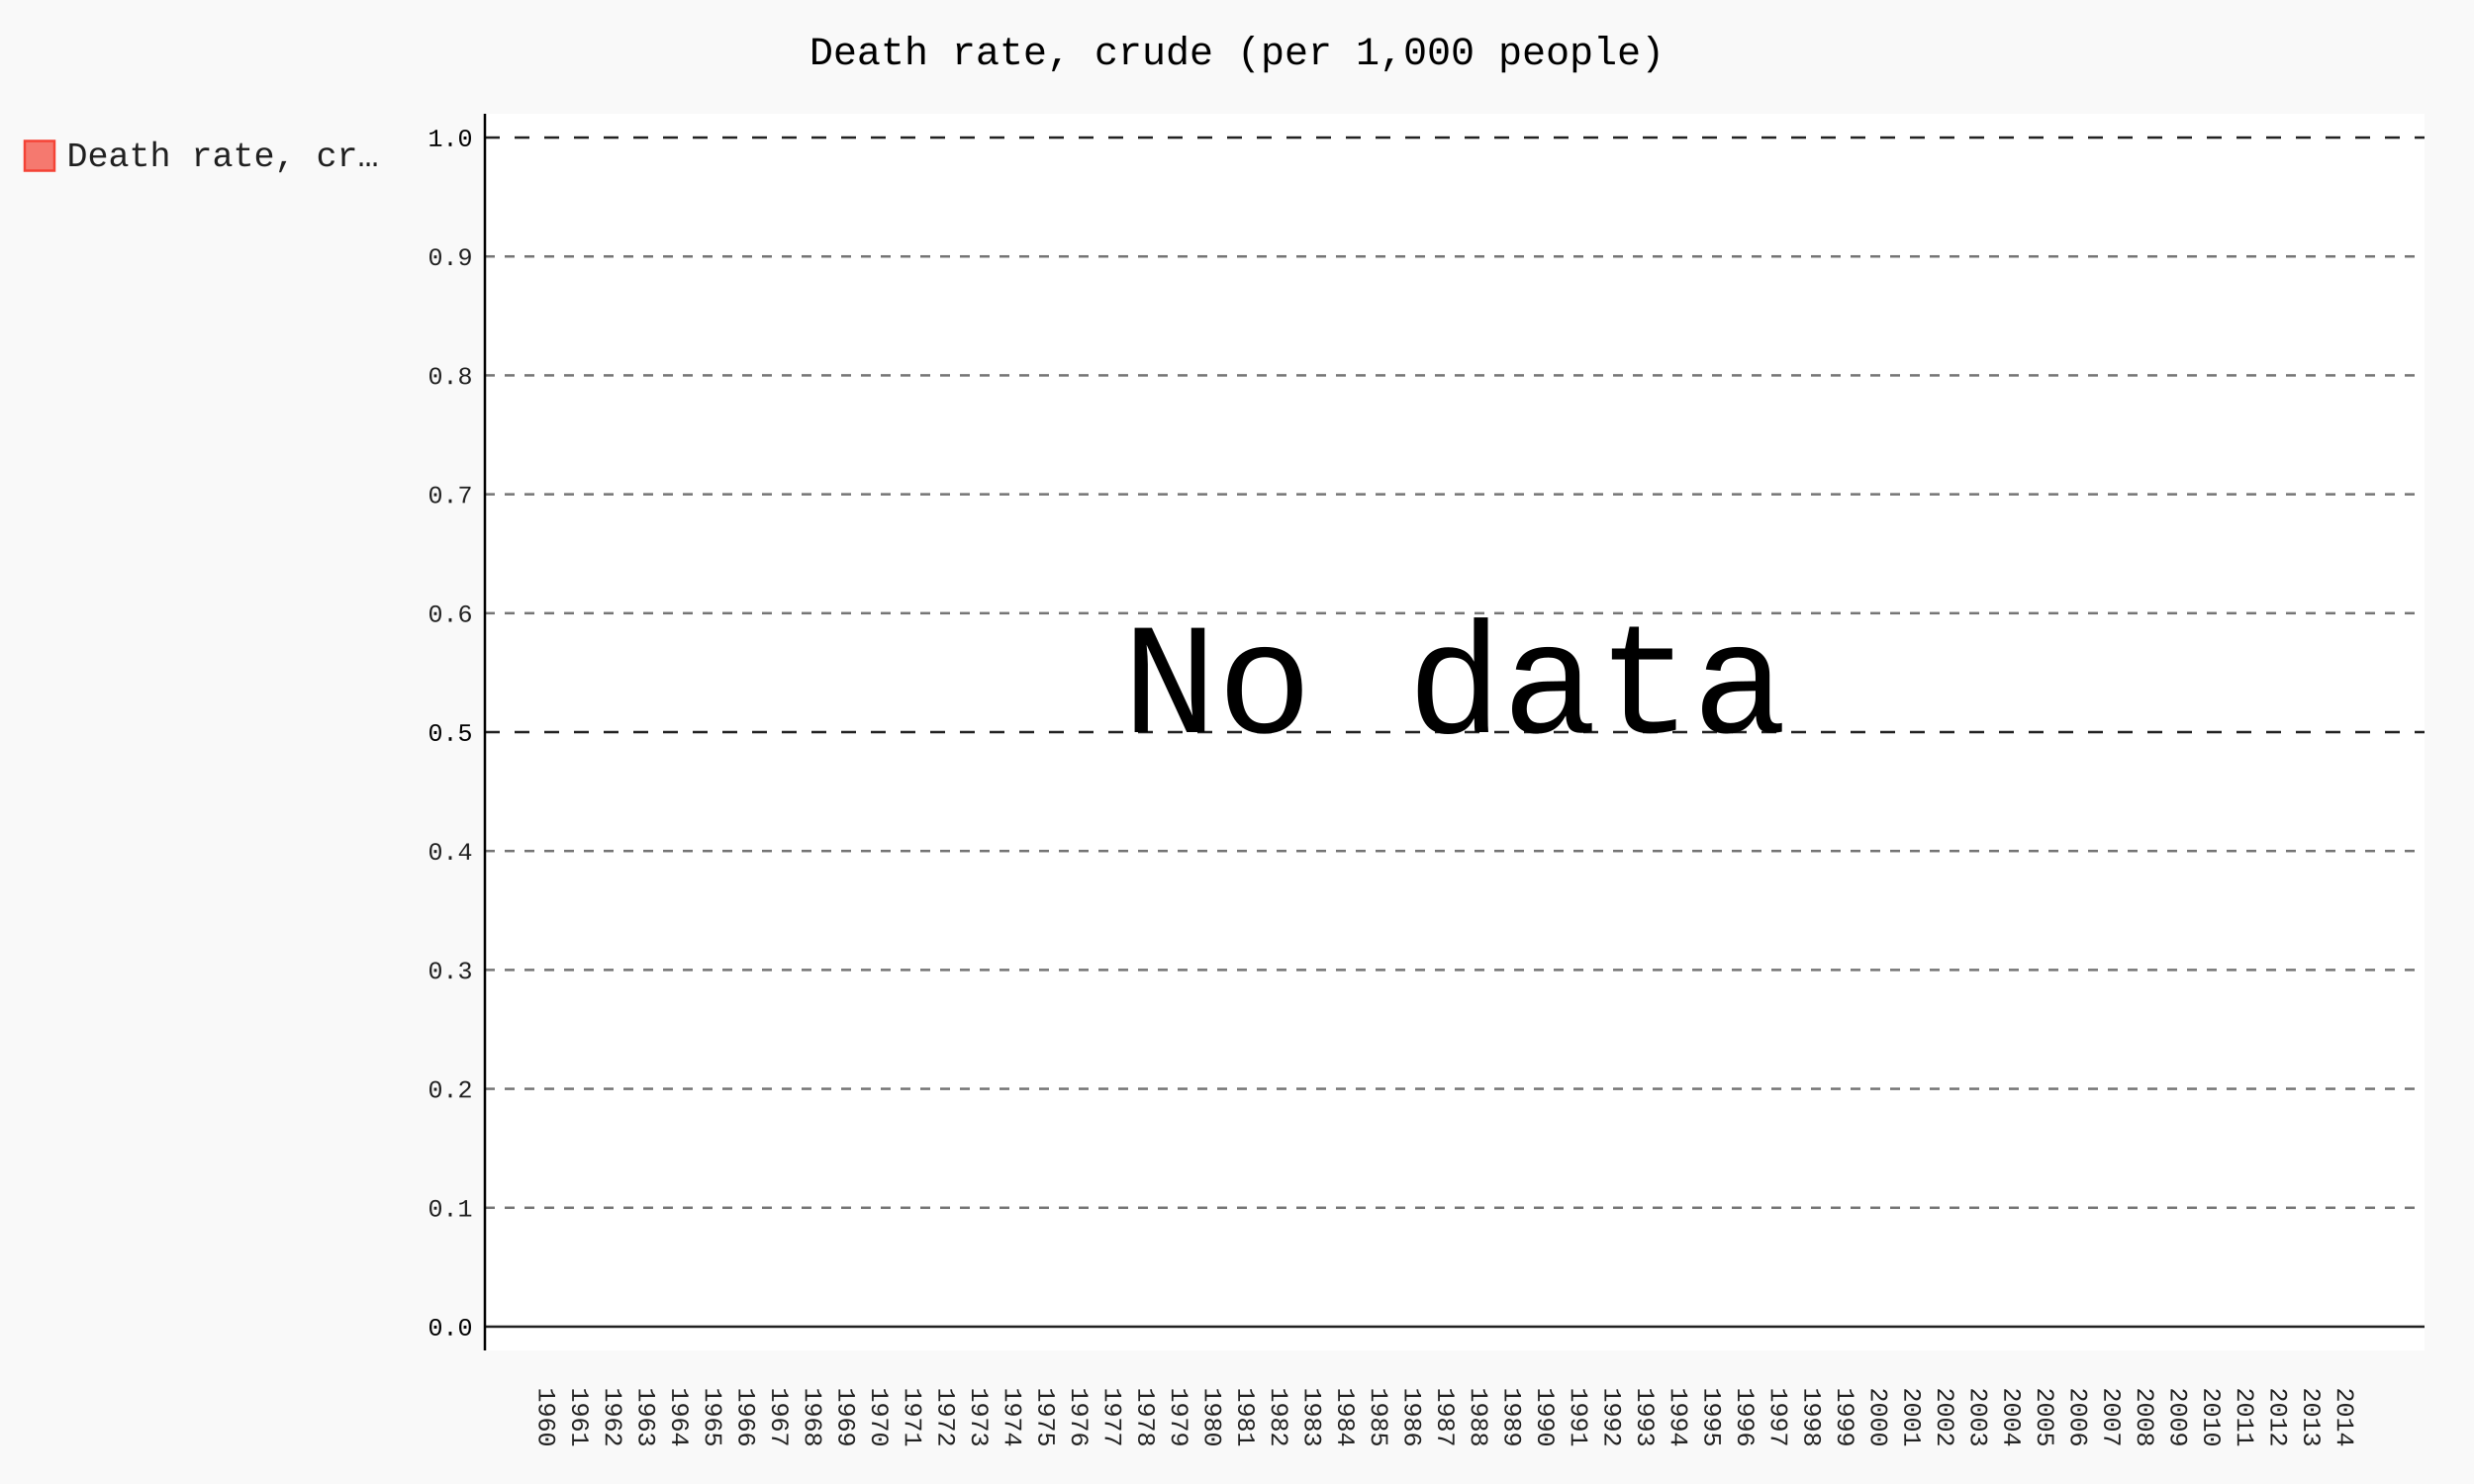
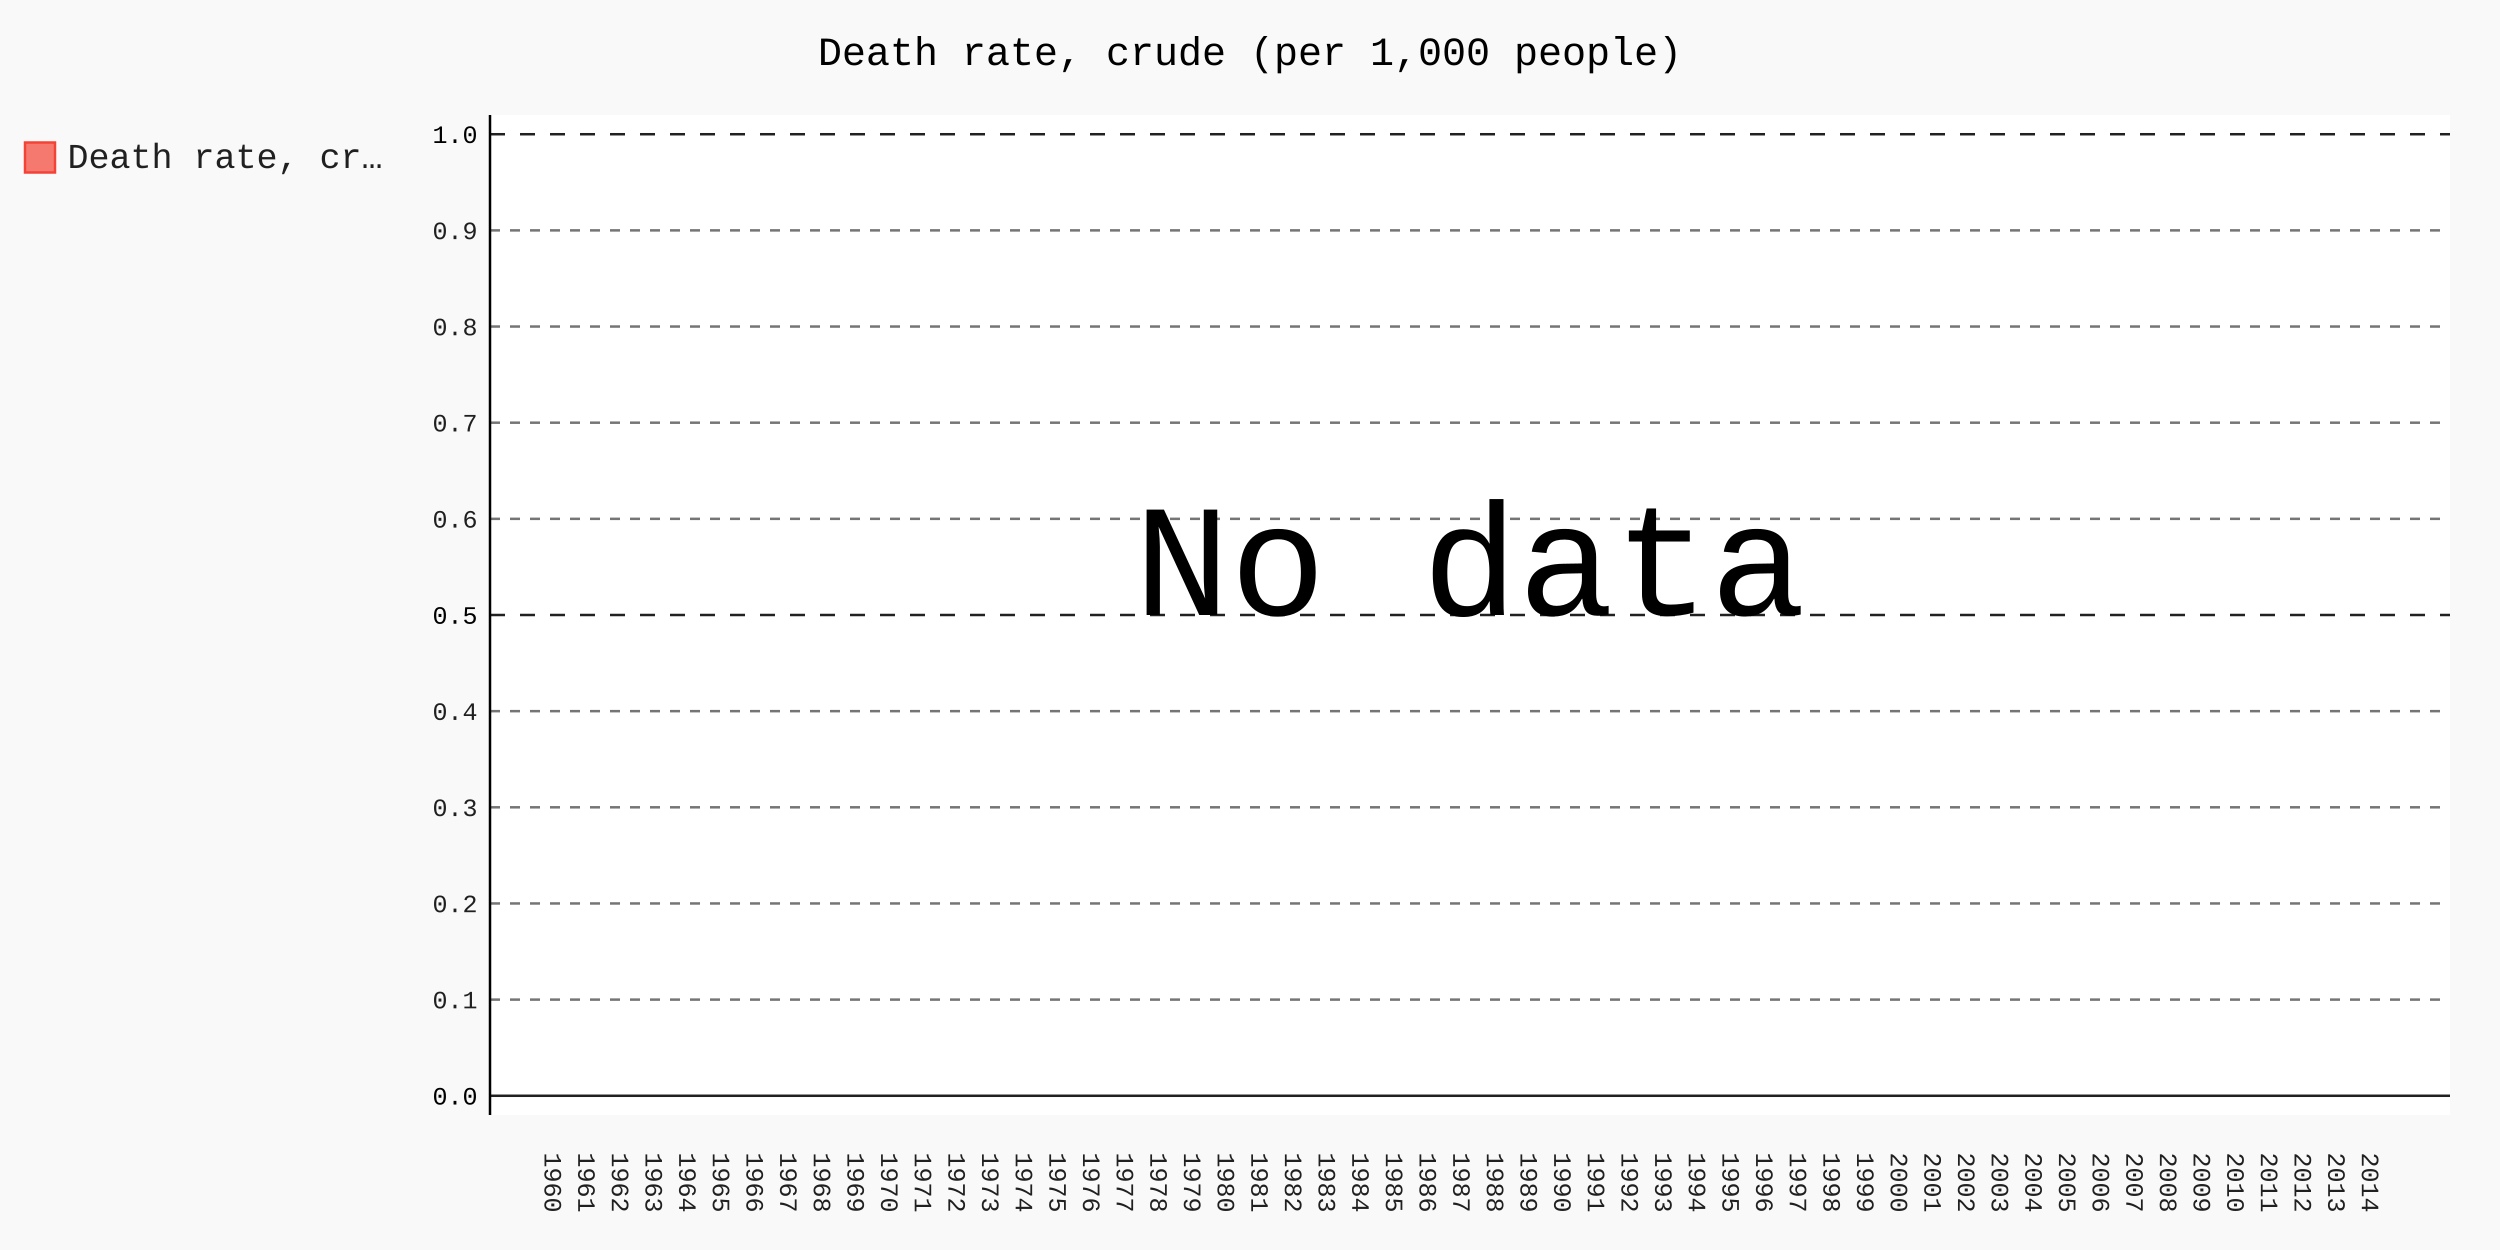
- <svg xmlns="http://www.w3.org/2000/svg" class="pygal-chart" id="chart-9b46570c-a8fd-4487-afab-f3b160ba9446" viewBox="0 0 1000 600">
+ <svg xmlns="http://www.w3.org/2000/svg" class="pygal-chart" id="chart-aabfbbc7-d8b6-4877-8d99-a1cdd5059b57" viewBox="0 0 1000 500">
  <defs>
-     <style type="text/css">#chart-9b46570c-a8fd-4487-afab-f3b160ba9446{-webkit-user-select:none;-webkit-font-smoothing:antialiased;font-family:Consolas,"Liberation Mono",Menlo,Courier,monospace}#chart-9b46570c-a8fd-4487-afab-f3b160ba9446 .title{font-family:Consolas,"Liberation Mono",Menlo,Courier,monospace;font-size:16px}#chart-9b46570c-a8fd-4487-afab-f3b160ba9446 .legends .legend text{font-family:Consolas,"Liberation Mono",Menlo,Courier,monospace;font-size:14px}#chart-9b46570c-a8fd-4487-afab-f3b160ba9446 .axis text{font-family:Consolas,"Liberation Mono",Menlo,Courier,monospace;font-size:10px}#chart-9b46570c-a8fd-4487-afab-f3b160ba9446 .axis text.major{font-family:Consolas,"Liberation Mono",Menlo,Courier,monospace;font-size:10px}#chart-9b46570c-a8fd-4487-afab-f3b160ba9446 .text-overlay text.value{font-family:Consolas,"Liberation Mono",Menlo,Courier,monospace;font-size:16px}#chart-9b46570c-a8fd-4487-afab-f3b160ba9446 .text-overlay text.label{font-family:Consolas,"Liberation Mono",Menlo,Courier,monospace;font-size:10px}#chart-9b46570c-a8fd-4487-afab-f3b160ba9446 .tooltip{font-family:Consolas,"Liberation Mono",Menlo,Courier,monospace;font-size:14px}#chart-9b46570c-a8fd-4487-afab-f3b160ba9446 text.no_data{font-family:Consolas,"Liberation Mono",Menlo,Courier,monospace;font-size:64px}
- #chart-9b46570c-a8fd-4487-afab-f3b160ba9446{background-color:rgba(249,249,249,1)}#chart-9b46570c-a8fd-4487-afab-f3b160ba9446 path,#chart-9b46570c-a8fd-4487-afab-f3b160ba9446 line,#chart-9b46570c-a8fd-4487-afab-f3b160ba9446 rect,#chart-9b46570c-a8fd-4487-afab-f3b160ba9446 circle{-webkit-transition:150ms;-moz-transition:150ms;transition:150ms}#chart-9b46570c-a8fd-4487-afab-f3b160ba9446 .graph &gt; .background{fill:rgba(249,249,249,1)}#chart-9b46570c-a8fd-4487-afab-f3b160ba9446 .plot &gt; .background{fill:rgba(255,255,255,1)}#chart-9b46570c-a8fd-4487-afab-f3b160ba9446 .graph{fill:rgba(0,0,0,.87)}#chart-9b46570c-a8fd-4487-afab-f3b160ba9446 text.no_data{fill:rgba(0,0,0,1)}#chart-9b46570c-a8fd-4487-afab-f3b160ba9446 .title{fill:rgba(0,0,0,1)}#chart-9b46570c-a8fd-4487-afab-f3b160ba9446 .legends .legend text{fill:rgba(0,0,0,.87)}#chart-9b46570c-a8fd-4487-afab-f3b160ba9446 .legends .legend:hover text{fill:rgba(0,0,0,1)}#chart-9b46570c-a8fd-4487-afab-f3b160ba9446 .axis .line{stroke:rgba(0,0,0,1)}#chart-9b46570c-a8fd-4487-afab-f3b160ba9446 .axis .guide.line{stroke:rgba(0,0,0,.54)}#chart-9b46570c-a8fd-4487-afab-f3b160ba9446 .axis .major.line{stroke:rgba(0,0,0,.87)}#chart-9b46570c-a8fd-4487-afab-f3b160ba9446 .axis text.major{fill:rgba(0,0,0,1)}#chart-9b46570c-a8fd-4487-afab-f3b160ba9446 .axis.y .guides:hover .guide.line,#chart-9b46570c-a8fd-4487-afab-f3b160ba9446 .line-graph .axis.x .guides:hover .guide.line,#chart-9b46570c-a8fd-4487-afab-f3b160ba9446 .stackedline-graph .axis.x .guides:hover .guide.line,#chart-9b46570c-a8fd-4487-afab-f3b160ba9446 .xy-graph .axis.x .guides:hover .guide.line{stroke:rgba(0,0,0,1)}#chart-9b46570c-a8fd-4487-afab-f3b160ba9446 .axis .guides:hover text{fill:rgba(0,0,0,1)}#chart-9b46570c-a8fd-4487-afab-f3b160ba9446 .reactive{fill-opacity:.7}#chart-9b46570c-a8fd-4487-afab-f3b160ba9446 .reactive.active,#chart-9b46570c-a8fd-4487-afab-f3b160ba9446 .active .reactive{fill-opacity:.8;stroke-width:4}#chart-9b46570c-a8fd-4487-afab-f3b160ba9446 .series text{fill:rgba(0,0,0,1)}#chart-9b46570c-a8fd-4487-afab-f3b160ba9446 .tooltip rect{fill:rgba(255,255,255,1);stroke:rgba(0,0,0,1);-webkit-transition:opacity 150ms;-moz-transition:opacity 150ms;transition:opacity 150ms}#chart-9b46570c-a8fd-4487-afab-f3b160ba9446 .tooltip .label{fill:rgba(0,0,0,.87)}#chart-9b46570c-a8fd-4487-afab-f3b160ba9446 .tooltip .label{fill:rgba(0,0,0,.87)}#chart-9b46570c-a8fd-4487-afab-f3b160ba9446 .tooltip .legend{font-size:.8em;fill:rgba(0,0,0,.54)}#chart-9b46570c-a8fd-4487-afab-f3b160ba9446 .tooltip .x_label{font-size:.6em;fill:rgba(0,0,0,1)}#chart-9b46570c-a8fd-4487-afab-f3b160ba9446 .tooltip .xlink{font-size:.5em;text-decoration:underline}#chart-9b46570c-a8fd-4487-afab-f3b160ba9446 .tooltip .value{font-size:1.5em}#chart-9b46570c-a8fd-4487-afab-f3b160ba9446 .map-element{fill:rgba(255,255,255,1);stroke:rgba(0,0,0,.54) !important}#chart-9b46570c-a8fd-4487-afab-f3b160ba9446 .map-element .reactive{fill-opacity:inherit}#chart-9b46570c-a8fd-4487-afab-f3b160ba9446 .color-0,#chart-9b46570c-a8fd-4487-afab-f3b160ba9446 .color-0 a:visited{stroke:#F44336;fill:#F44336}#chart-9b46570c-a8fd-4487-afab-f3b160ba9446 .text-overlay .color-0 text{fill:black}
- #chart-9b46570c-a8fd-4487-afab-f3b160ba9446 text.no_data{text-anchor:middle}#chart-9b46570c-a8fd-4487-afab-f3b160ba9446 .guide.line{fill:none}#chart-9b46570c-a8fd-4487-afab-f3b160ba9446 .centered{text-anchor:middle}#chart-9b46570c-a8fd-4487-afab-f3b160ba9446 .title{text-anchor:middle}#chart-9b46570c-a8fd-4487-afab-f3b160ba9446 .legends .legend text{fill-opacity:1}#chart-9b46570c-a8fd-4487-afab-f3b160ba9446 .axis.x text{text-anchor:middle}#chart-9b46570c-a8fd-4487-afab-f3b160ba9446 .axis.x:not(.web) text[transform]{text-anchor:start}#chart-9b46570c-a8fd-4487-afab-f3b160ba9446 .axis.x:not(.web) text[transform].backwards{text-anchor:end}#chart-9b46570c-a8fd-4487-afab-f3b160ba9446 .axis.y text{text-anchor:end}#chart-9b46570c-a8fd-4487-afab-f3b160ba9446 .axis.y text[transform].backwards{text-anchor:start}#chart-9b46570c-a8fd-4487-afab-f3b160ba9446 .axis.y2 text{text-anchor:start}#chart-9b46570c-a8fd-4487-afab-f3b160ba9446 .axis.y2 text[transform].backwards{text-anchor:end}#chart-9b46570c-a8fd-4487-afab-f3b160ba9446 .axis .guide.line{stroke-dasharray:4,4}#chart-9b46570c-a8fd-4487-afab-f3b160ba9446 .axis .major.guide.line{stroke-dasharray:6,6}#chart-9b46570c-a8fd-4487-afab-f3b160ba9446 .horizontal .axis.y .guide.line,#chart-9b46570c-a8fd-4487-afab-f3b160ba9446 .horizontal .axis.y2 .guide.line,#chart-9b46570c-a8fd-4487-afab-f3b160ba9446 .vertical .axis.x .guide.line{opacity:0}#chart-9b46570c-a8fd-4487-afab-f3b160ba9446 .horizontal .axis.always_show .guide.line,#chart-9b46570c-a8fd-4487-afab-f3b160ba9446 .vertical .axis.always_show .guide.line{opacity:1 !important}#chart-9b46570c-a8fd-4487-afab-f3b160ba9446 .axis.y .guides:hover .guide.line,#chart-9b46570c-a8fd-4487-afab-f3b160ba9446 .axis.y2 .guides:hover .guide.line,#chart-9b46570c-a8fd-4487-afab-f3b160ba9446 .axis.x .guides:hover .guide.line{opacity:1}#chart-9b46570c-a8fd-4487-afab-f3b160ba9446 .axis .guides:hover text{opacity:1}#chart-9b46570c-a8fd-4487-afab-f3b160ba9446 .nofill{fill:none}#chart-9b46570c-a8fd-4487-afab-f3b160ba9446 .subtle-fill{fill-opacity:.2}#chart-9b46570c-a8fd-4487-afab-f3b160ba9446 .dot{stroke-width:1px;fill-opacity:1}#chart-9b46570c-a8fd-4487-afab-f3b160ba9446 .dot.active{stroke-width:5px}#chart-9b46570c-a8fd-4487-afab-f3b160ba9446 .dot.negative{fill:transparent}#chart-9b46570c-a8fd-4487-afab-f3b160ba9446 text,#chart-9b46570c-a8fd-4487-afab-f3b160ba9446 tspan{stroke:none !important}#chart-9b46570c-a8fd-4487-afab-f3b160ba9446 .series text.active{opacity:1}#chart-9b46570c-a8fd-4487-afab-f3b160ba9446 .tooltip rect{fill-opacity:.95;stroke-width:.5}#chart-9b46570c-a8fd-4487-afab-f3b160ba9446 .tooltip text{fill-opacity:1}#chart-9b46570c-a8fd-4487-afab-f3b160ba9446 .showable{visibility:hidden}#chart-9b46570c-a8fd-4487-afab-f3b160ba9446 .showable.shown{visibility:visible}</style>
+     <style type="text/css">#chart-aabfbbc7-d8b6-4877-8d99-a1cdd5059b57{-webkit-user-select:none;-webkit-font-smoothing:antialiased;font-family:Consolas,"Liberation Mono",Menlo,Courier,monospace}#chart-aabfbbc7-d8b6-4877-8d99-a1cdd5059b57 .title{font-family:Consolas,"Liberation Mono",Menlo,Courier,monospace;font-size:16px}#chart-aabfbbc7-d8b6-4877-8d99-a1cdd5059b57 .legends .legend text{font-family:Consolas,"Liberation Mono",Menlo,Courier,monospace;font-size:14px}#chart-aabfbbc7-d8b6-4877-8d99-a1cdd5059b57 .axis text{font-family:Consolas,"Liberation Mono",Menlo,Courier,monospace;font-size:10px}#chart-aabfbbc7-d8b6-4877-8d99-a1cdd5059b57 .axis text.major{font-family:Consolas,"Liberation Mono",Menlo,Courier,monospace;font-size:10px}#chart-aabfbbc7-d8b6-4877-8d99-a1cdd5059b57 .text-overlay text.value{font-family:Consolas,"Liberation Mono",Menlo,Courier,monospace;font-size:16px}#chart-aabfbbc7-d8b6-4877-8d99-a1cdd5059b57 .text-overlay text.label{font-family:Consolas,"Liberation Mono",Menlo,Courier,monospace;font-size:10px}#chart-aabfbbc7-d8b6-4877-8d99-a1cdd5059b57 .tooltip{font-family:Consolas,"Liberation Mono",Menlo,Courier,monospace;font-size:14px}#chart-aabfbbc7-d8b6-4877-8d99-a1cdd5059b57 text.no_data{font-family:Consolas,"Liberation Mono",Menlo,Courier,monospace;font-size:64px}
+ #chart-aabfbbc7-d8b6-4877-8d99-a1cdd5059b57{background-color:rgba(249,249,249,1)}#chart-aabfbbc7-d8b6-4877-8d99-a1cdd5059b57 path,#chart-aabfbbc7-d8b6-4877-8d99-a1cdd5059b57 line,#chart-aabfbbc7-d8b6-4877-8d99-a1cdd5059b57 rect,#chart-aabfbbc7-d8b6-4877-8d99-a1cdd5059b57 circle{-webkit-transition:150ms;-moz-transition:150ms;transition:150ms}#chart-aabfbbc7-d8b6-4877-8d99-a1cdd5059b57 .graph &gt; .background{fill:rgba(249,249,249,1)}#chart-aabfbbc7-d8b6-4877-8d99-a1cdd5059b57 .plot &gt; .background{fill:rgba(255,255,255,1)}#chart-aabfbbc7-d8b6-4877-8d99-a1cdd5059b57 .graph{fill:rgba(0,0,0,.87)}#chart-aabfbbc7-d8b6-4877-8d99-a1cdd5059b57 text.no_data{fill:rgba(0,0,0,1)}#chart-aabfbbc7-d8b6-4877-8d99-a1cdd5059b57 .title{fill:rgba(0,0,0,1)}#chart-aabfbbc7-d8b6-4877-8d99-a1cdd5059b57 .legends .legend text{fill:rgba(0,0,0,.87)}#chart-aabfbbc7-d8b6-4877-8d99-a1cdd5059b57 .legends .legend:hover text{fill:rgba(0,0,0,1)}#chart-aabfbbc7-d8b6-4877-8d99-a1cdd5059b57 .axis .line{stroke:rgba(0,0,0,1)}#chart-aabfbbc7-d8b6-4877-8d99-a1cdd5059b57 .axis .guide.line{stroke:rgba(0,0,0,.54)}#chart-aabfbbc7-d8b6-4877-8d99-a1cdd5059b57 .axis .major.line{stroke:rgba(0,0,0,.87)}#chart-aabfbbc7-d8b6-4877-8d99-a1cdd5059b57 .axis text.major{fill:rgba(0,0,0,1)}#chart-aabfbbc7-d8b6-4877-8d99-a1cdd5059b57 .axis.y .guides:hover .guide.line,#chart-aabfbbc7-d8b6-4877-8d99-a1cdd5059b57 .line-graph .axis.x .guides:hover .guide.line,#chart-aabfbbc7-d8b6-4877-8d99-a1cdd5059b57 .stackedline-graph .axis.x .guides:hover .guide.line,#chart-aabfbbc7-d8b6-4877-8d99-a1cdd5059b57 .xy-graph .axis.x .guides:hover .guide.line{stroke:rgba(0,0,0,1)}#chart-aabfbbc7-d8b6-4877-8d99-a1cdd5059b57 .axis .guides:hover text{fill:rgba(0,0,0,1)}#chart-aabfbbc7-d8b6-4877-8d99-a1cdd5059b57 .reactive{fill-opacity:.7}#chart-aabfbbc7-d8b6-4877-8d99-a1cdd5059b57 .reactive.active,#chart-aabfbbc7-d8b6-4877-8d99-a1cdd5059b57 .active .reactive{fill-opacity:.8;stroke-width:4}#chart-aabfbbc7-d8b6-4877-8d99-a1cdd5059b57 .series text{fill:rgba(0,0,0,1)}#chart-aabfbbc7-d8b6-4877-8d99-a1cdd5059b57 .tooltip rect{fill:rgba(255,255,255,1);stroke:rgba(0,0,0,1);-webkit-transition:opacity 150ms;-moz-transition:opacity 150ms;transition:opacity 150ms}#chart-aabfbbc7-d8b6-4877-8d99-a1cdd5059b57 .tooltip .label{fill:rgba(0,0,0,.87)}#chart-aabfbbc7-d8b6-4877-8d99-a1cdd5059b57 .tooltip .label{fill:rgba(0,0,0,.87)}#chart-aabfbbc7-d8b6-4877-8d99-a1cdd5059b57 .tooltip .legend{font-size:.8em;fill:rgba(0,0,0,.54)}#chart-aabfbbc7-d8b6-4877-8d99-a1cdd5059b57 .tooltip .x_label{font-size:.6em;fill:rgba(0,0,0,1)}#chart-aabfbbc7-d8b6-4877-8d99-a1cdd5059b57 .tooltip .xlink{font-size:.5em;text-decoration:underline}#chart-aabfbbc7-d8b6-4877-8d99-a1cdd5059b57 .tooltip .value{font-size:1.5em}#chart-aabfbbc7-d8b6-4877-8d99-a1cdd5059b57 .map-element{fill:rgba(255,255,255,1);stroke:rgba(0,0,0,.54) !important}#chart-aabfbbc7-d8b6-4877-8d99-a1cdd5059b57 .map-element .reactive{fill-opacity:inherit}#chart-aabfbbc7-d8b6-4877-8d99-a1cdd5059b57 .color-0,#chart-aabfbbc7-d8b6-4877-8d99-a1cdd5059b57 .color-0 a:visited{stroke:#F44336;fill:#F44336}#chart-aabfbbc7-d8b6-4877-8d99-a1cdd5059b57 .text-overlay .color-0 text{fill:black}
+ #chart-aabfbbc7-d8b6-4877-8d99-a1cdd5059b57 text.no_data{text-anchor:middle}#chart-aabfbbc7-d8b6-4877-8d99-a1cdd5059b57 .guide.line{fill:none}#chart-aabfbbc7-d8b6-4877-8d99-a1cdd5059b57 .centered{text-anchor:middle}#chart-aabfbbc7-d8b6-4877-8d99-a1cdd5059b57 .title{text-anchor:middle}#chart-aabfbbc7-d8b6-4877-8d99-a1cdd5059b57 .legends .legend text{fill-opacity:1}#chart-aabfbbc7-d8b6-4877-8d99-a1cdd5059b57 .axis.x text{text-anchor:middle}#chart-aabfbbc7-d8b6-4877-8d99-a1cdd5059b57 .axis.x:not(.web) text[transform]{text-anchor:start}#chart-aabfbbc7-d8b6-4877-8d99-a1cdd5059b57 .axis.x:not(.web) text[transform].backwards{text-anchor:end}#chart-aabfbbc7-d8b6-4877-8d99-a1cdd5059b57 .axis.y text{text-anchor:end}#chart-aabfbbc7-d8b6-4877-8d99-a1cdd5059b57 .axis.y text[transform].backwards{text-anchor:start}#chart-aabfbbc7-d8b6-4877-8d99-a1cdd5059b57 .axis.y2 text{text-anchor:start}#chart-aabfbbc7-d8b6-4877-8d99-a1cdd5059b57 .axis.y2 text[transform].backwards{text-anchor:end}#chart-aabfbbc7-d8b6-4877-8d99-a1cdd5059b57 .axis .guide.line{stroke-dasharray:4,4}#chart-aabfbbc7-d8b6-4877-8d99-a1cdd5059b57 .axis .major.guide.line{stroke-dasharray:6,6}#chart-aabfbbc7-d8b6-4877-8d99-a1cdd5059b57 .horizontal .axis.y .guide.line,#chart-aabfbbc7-d8b6-4877-8d99-a1cdd5059b57 .horizontal .axis.y2 .guide.line,#chart-aabfbbc7-d8b6-4877-8d99-a1cdd5059b57 .vertical .axis.x .guide.line{opacity:0}#chart-aabfbbc7-d8b6-4877-8d99-a1cdd5059b57 .horizontal .axis.always_show .guide.line,#chart-aabfbbc7-d8b6-4877-8d99-a1cdd5059b57 .vertical .axis.always_show .guide.line{opacity:1 !important}#chart-aabfbbc7-d8b6-4877-8d99-a1cdd5059b57 .axis.y .guides:hover .guide.line,#chart-aabfbbc7-d8b6-4877-8d99-a1cdd5059b57 .axis.y2 .guides:hover .guide.line,#chart-aabfbbc7-d8b6-4877-8d99-a1cdd5059b57 .axis.x .guides:hover .guide.line{opacity:1}#chart-aabfbbc7-d8b6-4877-8d99-a1cdd5059b57 .axis .guides:hover text{opacity:1}#chart-aabfbbc7-d8b6-4877-8d99-a1cdd5059b57 .nofill{fill:none}#chart-aabfbbc7-d8b6-4877-8d99-a1cdd5059b57 .subtle-fill{fill-opacity:.2}#chart-aabfbbc7-d8b6-4877-8d99-a1cdd5059b57 .dot{stroke-width:1px;fill-opacity:1}#chart-aabfbbc7-d8b6-4877-8d99-a1cdd5059b57 .dot.active{stroke-width:5px}#chart-aabfbbc7-d8b6-4877-8d99-a1cdd5059b57 .dot.negative{fill:transparent}#chart-aabfbbc7-d8b6-4877-8d99-a1cdd5059b57 text,#chart-aabfbbc7-d8b6-4877-8d99-a1cdd5059b57 tspan{stroke:none !important}#chart-aabfbbc7-d8b6-4877-8d99-a1cdd5059b57 .series text.active{opacity:1}#chart-aabfbbc7-d8b6-4877-8d99-a1cdd5059b57 .tooltip rect{fill-opacity:.95;stroke-width:.5}#chart-aabfbbc7-d8b6-4877-8d99-a1cdd5059b57 .tooltip text{fill-opacity:1}#chart-aabfbbc7-d8b6-4877-8d99-a1cdd5059b57 .showable{visibility:hidden}#chart-aabfbbc7-d8b6-4877-8d99-a1cdd5059b57 .showable.shown{visibility:visible}</style>
  </defs>
  <g class="graph bar-graph vertical">
-     <rect class="background" height="600" width="1000" x="0" y="0" />
+     <rect class="background" height="500" width="1000" x="0" y="0" />
    <g class="plot" transform="translate(196, 46)">
-       <rect class="background" height="500.0" width="784.0" x="0" y="0" />
+       <rect class="background" height="400.0" width="784.0" x="0" y="0" />
      <g class="axis y">
        <g class="guides">
-           <path class="major line" d="M0 490.385 h784" />
-           <text class="major" x="-5" y="493.885">0.0</text>
-         </g>
-         <g class="guides">
-           <path class="guide line" d="M0 442.308 h784" />
-           <text class="" x="-5" y="445.808">0.1</text>
-         </g>
-         <g class="guides">
-           <path class="guide line" d="M0 394.231 h784" />
-           <text class="" x="-5" y="397.731">0.2</text>
-         </g>
-         <g class="guides">
-           <path class="guide line" d="M0 346.154 h784" />
-           <text class="" x="-5" y="349.654">0.3</text>
-         </g>
-         <g class="guides">
-           <path class="guide line" d="M0 298.077 h784" />
-           <text class="" x="-5" y="301.577">0.4</text>
-         </g>
-         <g class="guides">
-           <path class="major guide line" d="M0 250 h784" />
-           <text class="major" x="-5" y="253.5">0.5</text>
-         </g>
-         <g class="guides">
-           <path class="guide line" d="M0 201.923 h784" />
-           <text class="" x="-5" y="205.423">0.6</text>
-         </g>
-         <g class="guides">
-           <path class="guide line" d="M0 153.846 h784" />
-           <text class="" x="-5" y="157.346">0.7</text>
-         </g>
-         <g class="guides">
-           <path class="guide line" d="M0 105.769 h784" />
-           <text class="" x="-5" y="109.269">0.8</text>
-         </g>
-         <g class="guides">
-           <path class="guide line" d="M0 57.692 h784" />
-           <text class="" x="-5" y="61.192">0.9</text>
-         </g>
-         <g class="guides">
-           <path class="major guide line" d="M0 9.615 h784" />
-           <text class="major" x="-5" y="13.115">1.0</text>
+           <path class="major line" d="M0 392.308 h784" />
+           <text class="major" x="-5" y="395.808">0.0</text>
+         </g>
+         <g class="guides">
+           <path class="guide line" d="M0 353.846 h784" />
+           <text class="" x="-5" y="357.346">0.1</text>
+         </g>
+         <g class="guides">
+           <path class="guide line" d="M0 315.385 h784" />
+           <text class="" x="-5" y="318.885">0.2</text>
+         </g>
+         <g class="guides">
+           <path class="guide line" d="M0 276.923 h784" />
+           <text class="" x="-5" y="280.423">0.3</text>
+         </g>
+         <g class="guides">
+           <path class="guide line" d="M0 238.462 h784" />
+           <text class="" x="-5" y="241.962">0.4</text>
+         </g>
+         <g class="guides">
+           <path class="major guide line" d="M0 200 h784" />
+           <text class="major" x="-5" y="203.5">0.5</text>
+         </g>
+         <g class="guides">
+           <path class="guide line" d="M0 161.538 h784" />
+           <text class="" x="-5" y="165.038">0.6</text>
+         </g>
+         <g class="guides">
+           <path class="guide line" d="M0 123.077 h784" />
+           <text class="" x="-5" y="126.577">0.7</text>
+         </g>
+         <g class="guides">
+           <path class="guide line" d="M0 84.615 h784" />
+           <text class="" x="-5" y="88.115">0.8</text>
+         </g>
+         <g class="guides">
+           <path class="guide line" d="M0 46.154 h784" />
+           <text class="" x="-5" y="49.654">0.9</text>
+         </g>
+         <g class="guides">
+           <path class="major guide line" d="M0 7.692 h784" />
+           <text class="major" x="-5" y="11.192">1.0</text>
        </g>
      </g>
      <g class="axis x">
-         <path class="line" d="M0 0 v500" />
-         <g class="guides">
-           <path class="guide line" d="M21.808 0 v500" />
-           <text class="" transform="rotate(90 21.80769 515)" x="21.808" y="515.0">1960</text>
-         </g>
-         <g class="guides">
-           <path class="guide line" d="M35.269 0 v500" />
-           <text class="" transform="rotate(90 35.26923 515)" x="35.269" y="515.0">1961</text>
-         </g>
-         <g class="guides">
-           <path class="guide line" d="M48.731 0 v500" />
-           <text class="" transform="rotate(90 48.73077 515)" x="48.731" y="515.0">1962</text>
-         </g>
-         <g class="guides">
-           <path class="guide line" d="M62.192 0 v500" />
-           <text class="" transform="rotate(90 62.19231 515)" x="62.192" y="515.0">1963</text>
-         </g>
-         <g class="guides">
-           <path class="guide line" d="M75.654 0 v500" />
-           <text class="" transform="rotate(90 75.65385 515)" x="75.654" y="515.0">1964</text>
-         </g>
-         <g class="guides">
-           <path class="guide line" d="M89.115 0 v500" />
-           <text class="" transform="rotate(90 89.11539 515)" x="89.115" y="515.0">1965</text>
-         </g>
-         <g class="guides">
-           <path class="guide line" d="M102.577 0 v500" />
-           <text class="" transform="rotate(90 102.5769 515)" x="102.577" y="515.0">1966</text>
-         </g>
-         <g class="guides">
-           <path class="guide line" d="M116.038 0 v500" />
-           <text class="" transform="rotate(90 116.0385 515)" x="116.038" y="515.0">1967</text>
-         </g>
-         <g class="guides">
-           <path class="guide line" d="M129.5 0 v500" />
-           <text class="" transform="rotate(90 129.5 515)" x="129.5" y="515.0">1968</text>
-         </g>
-         <g class="guides">
-           <path class="guide line" d="M142.962 0 v500" />
-           <text class="" transform="rotate(90 142.9615 515)" x="142.962" y="515.0">1969</text>
-         </g>
-         <g class="guides">
-           <path class="guide line" d="M156.423 0 v500" />
-           <text class="" transform="rotate(90 156.4231 515)" x="156.423" y="515.0">1970</text>
-         </g>
-         <g class="guides">
-           <path class="guide line" d="M169.885 0 v500" />
-           <text class="" transform="rotate(90 169.8846 515)" x="169.885" y="515.0">1971</text>
-         </g>
-         <g class="guides">
-           <path class="guide line" d="M183.346 0 v500" />
-           <text class="" transform="rotate(90 183.3462 515)" x="183.346" y="515.0">1972</text>
-         </g>
-         <g class="guides">
-           <path class="guide line" d="M196.808 0 v500" />
-           <text class="" transform="rotate(90 196.8077 515)" x="196.808" y="515.0">1973</text>
-         </g>
-         <g class="guides">
-           <path class="guide line" d="M210.269 0 v500" />
-           <text class="" transform="rotate(90 210.2692 515)" x="210.269" y="515.0">1974</text>
-         </g>
-         <g class="guides">
-           <path class="guide line" d="M223.731 0 v500" />
-           <text class="" transform="rotate(90 223.7308 515)" x="223.731" y="515.0">1975</text>
-         </g>
-         <g class="guides">
-           <path class="guide line" d="M237.192 0 v500" />
-           <text class="" transform="rotate(90 237.1923 515)" x="237.192" y="515.0">1976</text>
-         </g>
-         <g class="guides">
-           <path class="guide line" d="M250.654 0 v500" />
-           <text class="" transform="rotate(90 250.6538 515)" x="250.654" y="515.0">1977</text>
-         </g>
-         <g class="guides">
-           <path class="guide line" d="M264.115 0 v500" />
-           <text class="" transform="rotate(90 264.1154 515)" x="264.115" y="515.0">1978</text>
-         </g>
-         <g class="guides">
-           <path class="guide line" d="M277.577 0 v500" />
-           <text class="" transform="rotate(90 277.5769 515)" x="277.577" y="515.0">1979</text>
-         </g>
-         <g class="guides">
-           <path class="guide line" d="M291.038 0 v500" />
-           <text class="" transform="rotate(90 291.0385 515)" x="291.038" y="515.0">1980</text>
-         </g>
-         <g class="guides">
-           <path class="guide line" d="M304.5 0 v500" />
-           <text class="" transform="rotate(90 304.5 515)" x="304.5" y="515.0">1981</text>
-         </g>
-         <g class="guides">
-           <path class="guide line" d="M317.962 0 v500" />
-           <text class="" transform="rotate(90 317.9615 515)" x="317.962" y="515.0">1982</text>
-         </g>
-         <g class="guides">
-           <path class="guide line" d="M331.423 0 v500" />
-           <text class="" transform="rotate(90 331.4231 515)" x="331.423" y="515.0">1983</text>
-         </g>
-         <g class="guides">
-           <path class="guide line" d="M344.885 0 v500" />
-           <text class="" transform="rotate(90 344.8846 515)" x="344.885" y="515.0">1984</text>
-         </g>
-         <g class="guides">
-           <path class="guide line" d="M358.346 0 v500" />
-           <text class="" transform="rotate(90 358.3462 515)" x="358.346" y="515.0">1985</text>
-         </g>
-         <g class="guides">
-           <path class="guide line" d="M371.808 0 v500" />
-           <text class="" transform="rotate(90 371.8077 515)" x="371.808" y="515.0">1986</text>
-         </g>
-         <g class="guides">
-           <path class="guide line" d="M385.269 0 v500" />
-           <text class="" transform="rotate(90 385.2692 515)" x="385.269" y="515.0">1987</text>
-         </g>
-         <g class="guides">
-           <path class="guide line" d="M398.731 0 v500" />
-           <text class="" transform="rotate(90 398.7308 515)" x="398.731" y="515.0">1988</text>
-         </g>
-         <g class="guides">
-           <path class="guide line" d="M412.192 0 v500" />
-           <text class="" transform="rotate(90 412.1923 515)" x="412.192" y="515.0">1989</text>
-         </g>
-         <g class="guides">
-           <path class="guide line" d="M425.654 0 v500" />
-           <text class="" transform="rotate(90 425.6538 515)" x="425.654" y="515.0">1990</text>
-         </g>
-         <g class="guides">
-           <path class="guide line" d="M439.115 0 v500" />
-           <text class="" transform="rotate(90 439.1154 515)" x="439.115" y="515.0">1991</text>
-         </g>
-         <g class="guides">
-           <path class="guide line" d="M452.577 0 v500" />
-           <text class="" transform="rotate(90 452.5769 515)" x="452.577" y="515.0">1992</text>
-         </g>
-         <g class="guides">
-           <path class="guide line" d="M466.038 0 v500" />
-           <text class="" transform="rotate(90 466.0385 515)" x="466.038" y="515.0">1993</text>
-         </g>
-         <g class="guides">
-           <path class="guide line" d="M479.5 0 v500" />
-           <text class="" transform="rotate(90 479.5 515)" x="479.5" y="515.0">1994</text>
-         </g>
-         <g class="guides">
-           <path class="guide line" d="M492.962 0 v500" />
-           <text class="" transform="rotate(90 492.9615 515)" x="492.962" y="515.0">1995</text>
-         </g>
-         <g class="guides">
-           <path class="guide line" d="M506.423 0 v500" />
-           <text class="" transform="rotate(90 506.4231 515)" x="506.423" y="515.0">1996</text>
-         </g>
-         <g class="guides">
-           <path class="guide line" d="M519.885 0 v500" />
-           <text class="" transform="rotate(90 519.8846 515)" x="519.885" y="515.0">1997</text>
-         </g>
-         <g class="guides">
-           <path class="guide line" d="M533.346 0 v500" />
-           <text class="" transform="rotate(90 533.3462 515)" x="533.346" y="515.0">1998</text>
-         </g>
-         <g class="guides">
-           <path class="guide line" d="M546.808 0 v500" />
-           <text class="" transform="rotate(90 546.8077 515)" x="546.808" y="515.0">1999</text>
-         </g>
-         <g class="guides">
-           <path class="guide line" d="M560.269 0 v500" />
-           <text class="" transform="rotate(90 560.2692 515)" x="560.269" y="515.0">2000</text>
-         </g>
-         <g class="guides">
-           <path class="guide line" d="M573.731 0 v500" />
-           <text class="" transform="rotate(90 573.7308 515)" x="573.731" y="515.0">2001</text>
-         </g>
-         <g class="guides">
-           <path class="guide line" d="M587.192 0 v500" />
-           <text class="" transform="rotate(90 587.1923 515)" x="587.192" y="515.0">2002</text>
-         </g>
-         <g class="guides">
-           <path class="guide line" d="M600.654 0 v500" />
-           <text class="" transform="rotate(90 600.6538 515)" x="600.654" y="515.0">2003</text>
-         </g>
-         <g class="guides">
-           <path class="guide line" d="M614.115 0 v500" />
-           <text class="" transform="rotate(90 614.1154 515)" x="614.115" y="515.0">2004</text>
-         </g>
-         <g class="guides">
-           <path class="guide line" d="M627.577 0 v500" />
-           <text class="" transform="rotate(90 627.5769 515)" x="627.577" y="515.0">2005</text>
-         </g>
-         <g class="guides">
-           <path class="guide line" d="M641.038 0 v500" />
-           <text class="" transform="rotate(90 641.0385 515)" x="641.038" y="515.0">2006</text>
-         </g>
-         <g class="guides">
-           <path class="guide line" d="M654.5 0 v500" />
-           <text class="" transform="rotate(90 654.5 515)" x="654.5" y="515.0">2007</text>
-         </g>
-         <g class="guides">
-           <path class="guide line" d="M667.962 0 v500" />
-           <text class="" transform="rotate(90 667.9615 515)" x="667.962" y="515.0">2008</text>
-         </g>
-         <g class="guides">
-           <path class="guide line" d="M681.423 0 v500" />
-           <text class="" transform="rotate(90 681.4231 515)" x="681.423" y="515.0">2009</text>
-         </g>
-         <g class="guides">
-           <path class="guide line" d="M694.885 0 v500" />
-           <text class="" transform="rotate(90 694.8846 515)" x="694.885" y="515.0">2010</text>
-         </g>
-         <g class="guides">
-           <path class="guide line" d="M708.346 0 v500" />
-           <text class="" transform="rotate(90 708.3462 515)" x="708.346" y="515.0">2011</text>
-         </g>
-         <g class="guides">
-           <path class="guide line" d="M721.808 0 v500" />
-           <text class="" transform="rotate(90 721.8077 515)" x="721.808" y="515.0">2012</text>
-         </g>
-         <g class="guides">
-           <path class="guide line" d="M735.269 0 v500" />
-           <text class="" transform="rotate(90 735.2692 515)" x="735.269" y="515.0">2013</text>
-         </g>
-         <g class="guides">
-           <path class="guide line" d="M748.731 0 v500" />
-           <text class="" transform="rotate(90 748.7308 515)" x="748.731" y="515.0">2014</text>
+         <path class="line" d="M0 0 v400" />
+         <g class="guides">
+           <path class="guide line" d="M21.808 0 v400" />
+           <text class="" transform="rotate(90 21.80769 415)" x="21.808" y="415.0">1960</text>
+         </g>
+         <g class="guides">
+           <path class="guide line" d="M35.269 0 v400" />
+           <text class="" transform="rotate(90 35.26923 415)" x="35.269" y="415.0">1961</text>
+         </g>
+         <g class="guides">
+           <path class="guide line" d="M48.731 0 v400" />
+           <text class="" transform="rotate(90 48.73077 415)" x="48.731" y="415.0">1962</text>
+         </g>
+         <g class="guides">
+           <path class="guide line" d="M62.192 0 v400" />
+           <text class="" transform="rotate(90 62.19231 415)" x="62.192" y="415.0">1963</text>
+         </g>
+         <g class="guides">
+           <path class="guide line" d="M75.654 0 v400" />
+           <text class="" transform="rotate(90 75.65385 415)" x="75.654" y="415.0">1964</text>
+         </g>
+         <g class="guides">
+           <path class="guide line" d="M89.115 0 v400" />
+           <text class="" transform="rotate(90 89.11539 415)" x="89.115" y="415.0">1965</text>
+         </g>
+         <g class="guides">
+           <path class="guide line" d="M102.577 0 v400" />
+           <text class="" transform="rotate(90 102.5769 415)" x="102.577" y="415.0">1966</text>
+         </g>
+         <g class="guides">
+           <path class="guide line" d="M116.038 0 v400" />
+           <text class="" transform="rotate(90 116.0385 415)" x="116.038" y="415.0">1967</text>
+         </g>
+         <g class="guides">
+           <path class="guide line" d="M129.5 0 v400" />
+           <text class="" transform="rotate(90 129.5 415)" x="129.5" y="415.0">1968</text>
+         </g>
+         <g class="guides">
+           <path class="guide line" d="M142.962 0 v400" />
+           <text class="" transform="rotate(90 142.9615 415)" x="142.962" y="415.0">1969</text>
+         </g>
+         <g class="guides">
+           <path class="guide line" d="M156.423 0 v400" />
+           <text class="" transform="rotate(90 156.4231 415)" x="156.423" y="415.0">1970</text>
+         </g>
+         <g class="guides">
+           <path class="guide line" d="M169.885 0 v400" />
+           <text class="" transform="rotate(90 169.8846 415)" x="169.885" y="415.0">1971</text>
+         </g>
+         <g class="guides">
+           <path class="guide line" d="M183.346 0 v400" />
+           <text class="" transform="rotate(90 183.3462 415)" x="183.346" y="415.0">1972</text>
+         </g>
+         <g class="guides">
+           <path class="guide line" d="M196.808 0 v400" />
+           <text class="" transform="rotate(90 196.8077 415)" x="196.808" y="415.0">1973</text>
+         </g>
+         <g class="guides">
+           <path class="guide line" d="M210.269 0 v400" />
+           <text class="" transform="rotate(90 210.2692 415)" x="210.269" y="415.0">1974</text>
+         </g>
+         <g class="guides">
+           <path class="guide line" d="M223.731 0 v400" />
+           <text class="" transform="rotate(90 223.7308 415)" x="223.731" y="415.0">1975</text>
+         </g>
+         <g class="guides">
+           <path class="guide line" d="M237.192 0 v400" />
+           <text class="" transform="rotate(90 237.1923 415)" x="237.192" y="415.0">1976</text>
+         </g>
+         <g class="guides">
+           <path class="guide line" d="M250.654 0 v400" />
+           <text class="" transform="rotate(90 250.6538 415)" x="250.654" y="415.0">1977</text>
+         </g>
+         <g class="guides">
+           <path class="guide line" d="M264.115 0 v400" />
+           <text class="" transform="rotate(90 264.1154 415)" x="264.115" y="415.0">1978</text>
+         </g>
+         <g class="guides">
+           <path class="guide line" d="M277.577 0 v400" />
+           <text class="" transform="rotate(90 277.5769 415)" x="277.577" y="415.0">1979</text>
+         </g>
+         <g class="guides">
+           <path class="guide line" d="M291.038 0 v400" />
+           <text class="" transform="rotate(90 291.0385 415)" x="291.038" y="415.0">1980</text>
+         </g>
+         <g class="guides">
+           <path class="guide line" d="M304.5 0 v400" />
+           <text class="" transform="rotate(90 304.5 415)" x="304.5" y="415.0">1981</text>
+         </g>
+         <g class="guides">
+           <path class="guide line" d="M317.962 0 v400" />
+           <text class="" transform="rotate(90 317.9615 415)" x="317.962" y="415.0">1982</text>
+         </g>
+         <g class="guides">
+           <path class="guide line" d="M331.423 0 v400" />
+           <text class="" transform="rotate(90 331.4231 415)" x="331.423" y="415.0">1983</text>
+         </g>
+         <g class="guides">
+           <path class="guide line" d="M344.885 0 v400" />
+           <text class="" transform="rotate(90 344.8846 415)" x="344.885" y="415.0">1984</text>
+         </g>
+         <g class="guides">
+           <path class="guide line" d="M358.346 0 v400" />
+           <text class="" transform="rotate(90 358.3462 415)" x="358.346" y="415.0">1985</text>
+         </g>
+         <g class="guides">
+           <path class="guide line" d="M371.808 0 v400" />
+           <text class="" transform="rotate(90 371.8077 415)" x="371.808" y="415.0">1986</text>
+         </g>
+         <g class="guides">
+           <path class="guide line" d="M385.269 0 v400" />
+           <text class="" transform="rotate(90 385.2692 415)" x="385.269" y="415.0">1987</text>
+         </g>
+         <g class="guides">
+           <path class="guide line" d="M398.731 0 v400" />
+           <text class="" transform="rotate(90 398.7308 415)" x="398.731" y="415.0">1988</text>
+         </g>
+         <g class="guides">
+           <path class="guide line" d="M412.192 0 v400" />
+           <text class="" transform="rotate(90 412.1923 415)" x="412.192" y="415.0">1989</text>
+         </g>
+         <g class="guides">
+           <path class="guide line" d="M425.654 0 v400" />
+           <text class="" transform="rotate(90 425.6538 415)" x="425.654" y="415.0">1990</text>
+         </g>
+         <g class="guides">
+           <path class="guide line" d="M439.115 0 v400" />
+           <text class="" transform="rotate(90 439.1154 415)" x="439.115" y="415.0">1991</text>
+         </g>
+         <g class="guides">
+           <path class="guide line" d="M452.577 0 v400" />
+           <text class="" transform="rotate(90 452.5769 415)" x="452.577" y="415.0">1992</text>
+         </g>
+         <g class="guides">
+           <path class="guide line" d="M466.038 0 v400" />
+           <text class="" transform="rotate(90 466.0385 415)" x="466.038" y="415.0">1993</text>
+         </g>
+         <g class="guides">
+           <path class="guide line" d="M479.5 0 v400" />
+           <text class="" transform="rotate(90 479.5 415)" x="479.5" y="415.0">1994</text>
+         </g>
+         <g class="guides">
+           <path class="guide line" d="M492.962 0 v400" />
+           <text class="" transform="rotate(90 492.9615 415)" x="492.962" y="415.0">1995</text>
+         </g>
+         <g class="guides">
+           <path class="guide line" d="M506.423 0 v400" />
+           <text class="" transform="rotate(90 506.4231 415)" x="506.423" y="415.0">1996</text>
+         </g>
+         <g class="guides">
+           <path class="guide line" d="M519.885 0 v400" />
+           <text class="" transform="rotate(90 519.8846 415)" x="519.885" y="415.0">1997</text>
+         </g>
+         <g class="guides">
+           <path class="guide line" d="M533.346 0 v400" />
+           <text class="" transform="rotate(90 533.3462 415)" x="533.346" y="415.0">1998</text>
+         </g>
+         <g class="guides">
+           <path class="guide line" d="M546.808 0 v400" />
+           <text class="" transform="rotate(90 546.8077 415)" x="546.808" y="415.0">1999</text>
+         </g>
+         <g class="guides">
+           <path class="guide line" d="M560.269 0 v400" />
+           <text class="" transform="rotate(90 560.2692 415)" x="560.269" y="415.0">2000</text>
+         </g>
+         <g class="guides">
+           <path class="guide line" d="M573.731 0 v400" />
+           <text class="" transform="rotate(90 573.7308 415)" x="573.731" y="415.0">2001</text>
+         </g>
+         <g class="guides">
+           <path class="guide line" d="M587.192 0 v400" />
+           <text class="" transform="rotate(90 587.1923 415)" x="587.192" y="415.0">2002</text>
+         </g>
+         <g class="guides">
+           <path class="guide line" d="M600.654 0 v400" />
+           <text class="" transform="rotate(90 600.6538 415)" x="600.654" y="415.0">2003</text>
+         </g>
+         <g class="guides">
+           <path class="guide line" d="M614.115 0 v400" />
+           <text class="" transform="rotate(90 614.1154 415)" x="614.115" y="415.0">2004</text>
+         </g>
+         <g class="guides">
+           <path class="guide line" d="M627.577 0 v400" />
+           <text class="" transform="rotate(90 627.5769 415)" x="627.577" y="415.0">2005</text>
+         </g>
+         <g class="guides">
+           <path class="guide line" d="M641.038 0 v400" />
+           <text class="" transform="rotate(90 641.0385 415)" x="641.038" y="415.0">2006</text>
+         </g>
+         <g class="guides">
+           <path class="guide line" d="M654.5 0 v400" />
+           <text class="" transform="rotate(90 654.5 415)" x="654.5" y="415.0">2007</text>
+         </g>
+         <g class="guides">
+           <path class="guide line" d="M667.962 0 v400" />
+           <text class="" transform="rotate(90 667.9615 415)" x="667.962" y="415.0">2008</text>
+         </g>
+         <g class="guides">
+           <path class="guide line" d="M681.423 0 v400" />
+           <text class="" transform="rotate(90 681.4231 415)" x="681.423" y="415.0">2009</text>
+         </g>
+         <g class="guides">
+           <path class="guide line" d="M694.885 0 v400" />
+           <text class="" transform="rotate(90 694.8846 415)" x="694.885" y="415.0">2010</text>
+         </g>
+         <g class="guides">
+           <path class="guide line" d="M708.346 0 v400" />
+           <text class="" transform="rotate(90 708.3462 415)" x="708.346" y="415.0">2011</text>
+         </g>
+         <g class="guides">
+           <path class="guide line" d="M721.808 0 v400" />
+           <text class="" transform="rotate(90 721.8077 415)" x="721.808" y="415.0">2012</text>
+         </g>
+         <g class="guides">
+           <path class="guide line" d="M735.269 0 v400" />
+           <text class="" transform="rotate(90 735.2692 415)" x="735.269" y="415.0">2013</text>
+         </g>
+         <g class="guides">
+           <path class="guide line" d="M748.731 0 v400" />
+           <text class="" transform="rotate(90 748.7308 415)" x="748.731" y="415.0">2014</text>
        </g>
      </g>
    </g>
    <g class="titles">
      <text class="title plot_title" x="500.0" y="26">Death rate, crude (per 1,000 people)</text>
    </g>
    <g class="plot overlay" transform="translate(196, 46)" />
    <g class="plot text-overlay" transform="translate(196, 46)">
-       <text class="no_data" x="392.0" y="250.0">No data</text>
+       <text class="no_data" x="392.0" y="200.0">No data</text>
    </g>
    <g class="plot tooltip-overlay" transform="translate(196, 46)">
      <g class="tooltip" style="opacity: 0" transform="translate(0 0)">
        <rect class="tooltip-box" height="0" rx="0" ry="0" width="0" />
        <g class="text" />
      </g>
    </g>
    <g class="legends" transform="translate(10, 56)">
      <g class="legend reactive activate-serie" id="activate-serie-0">
        <rect class="color-0 reactive" height="12" width="12" x="0.0" y="1.0" />
        <text x="17.0" y="11.2">Death rate, cr…</text>
      </g>
    </g>
    <g class="legends" transform="translate(990, 56)" />
  </g>
</svg>
